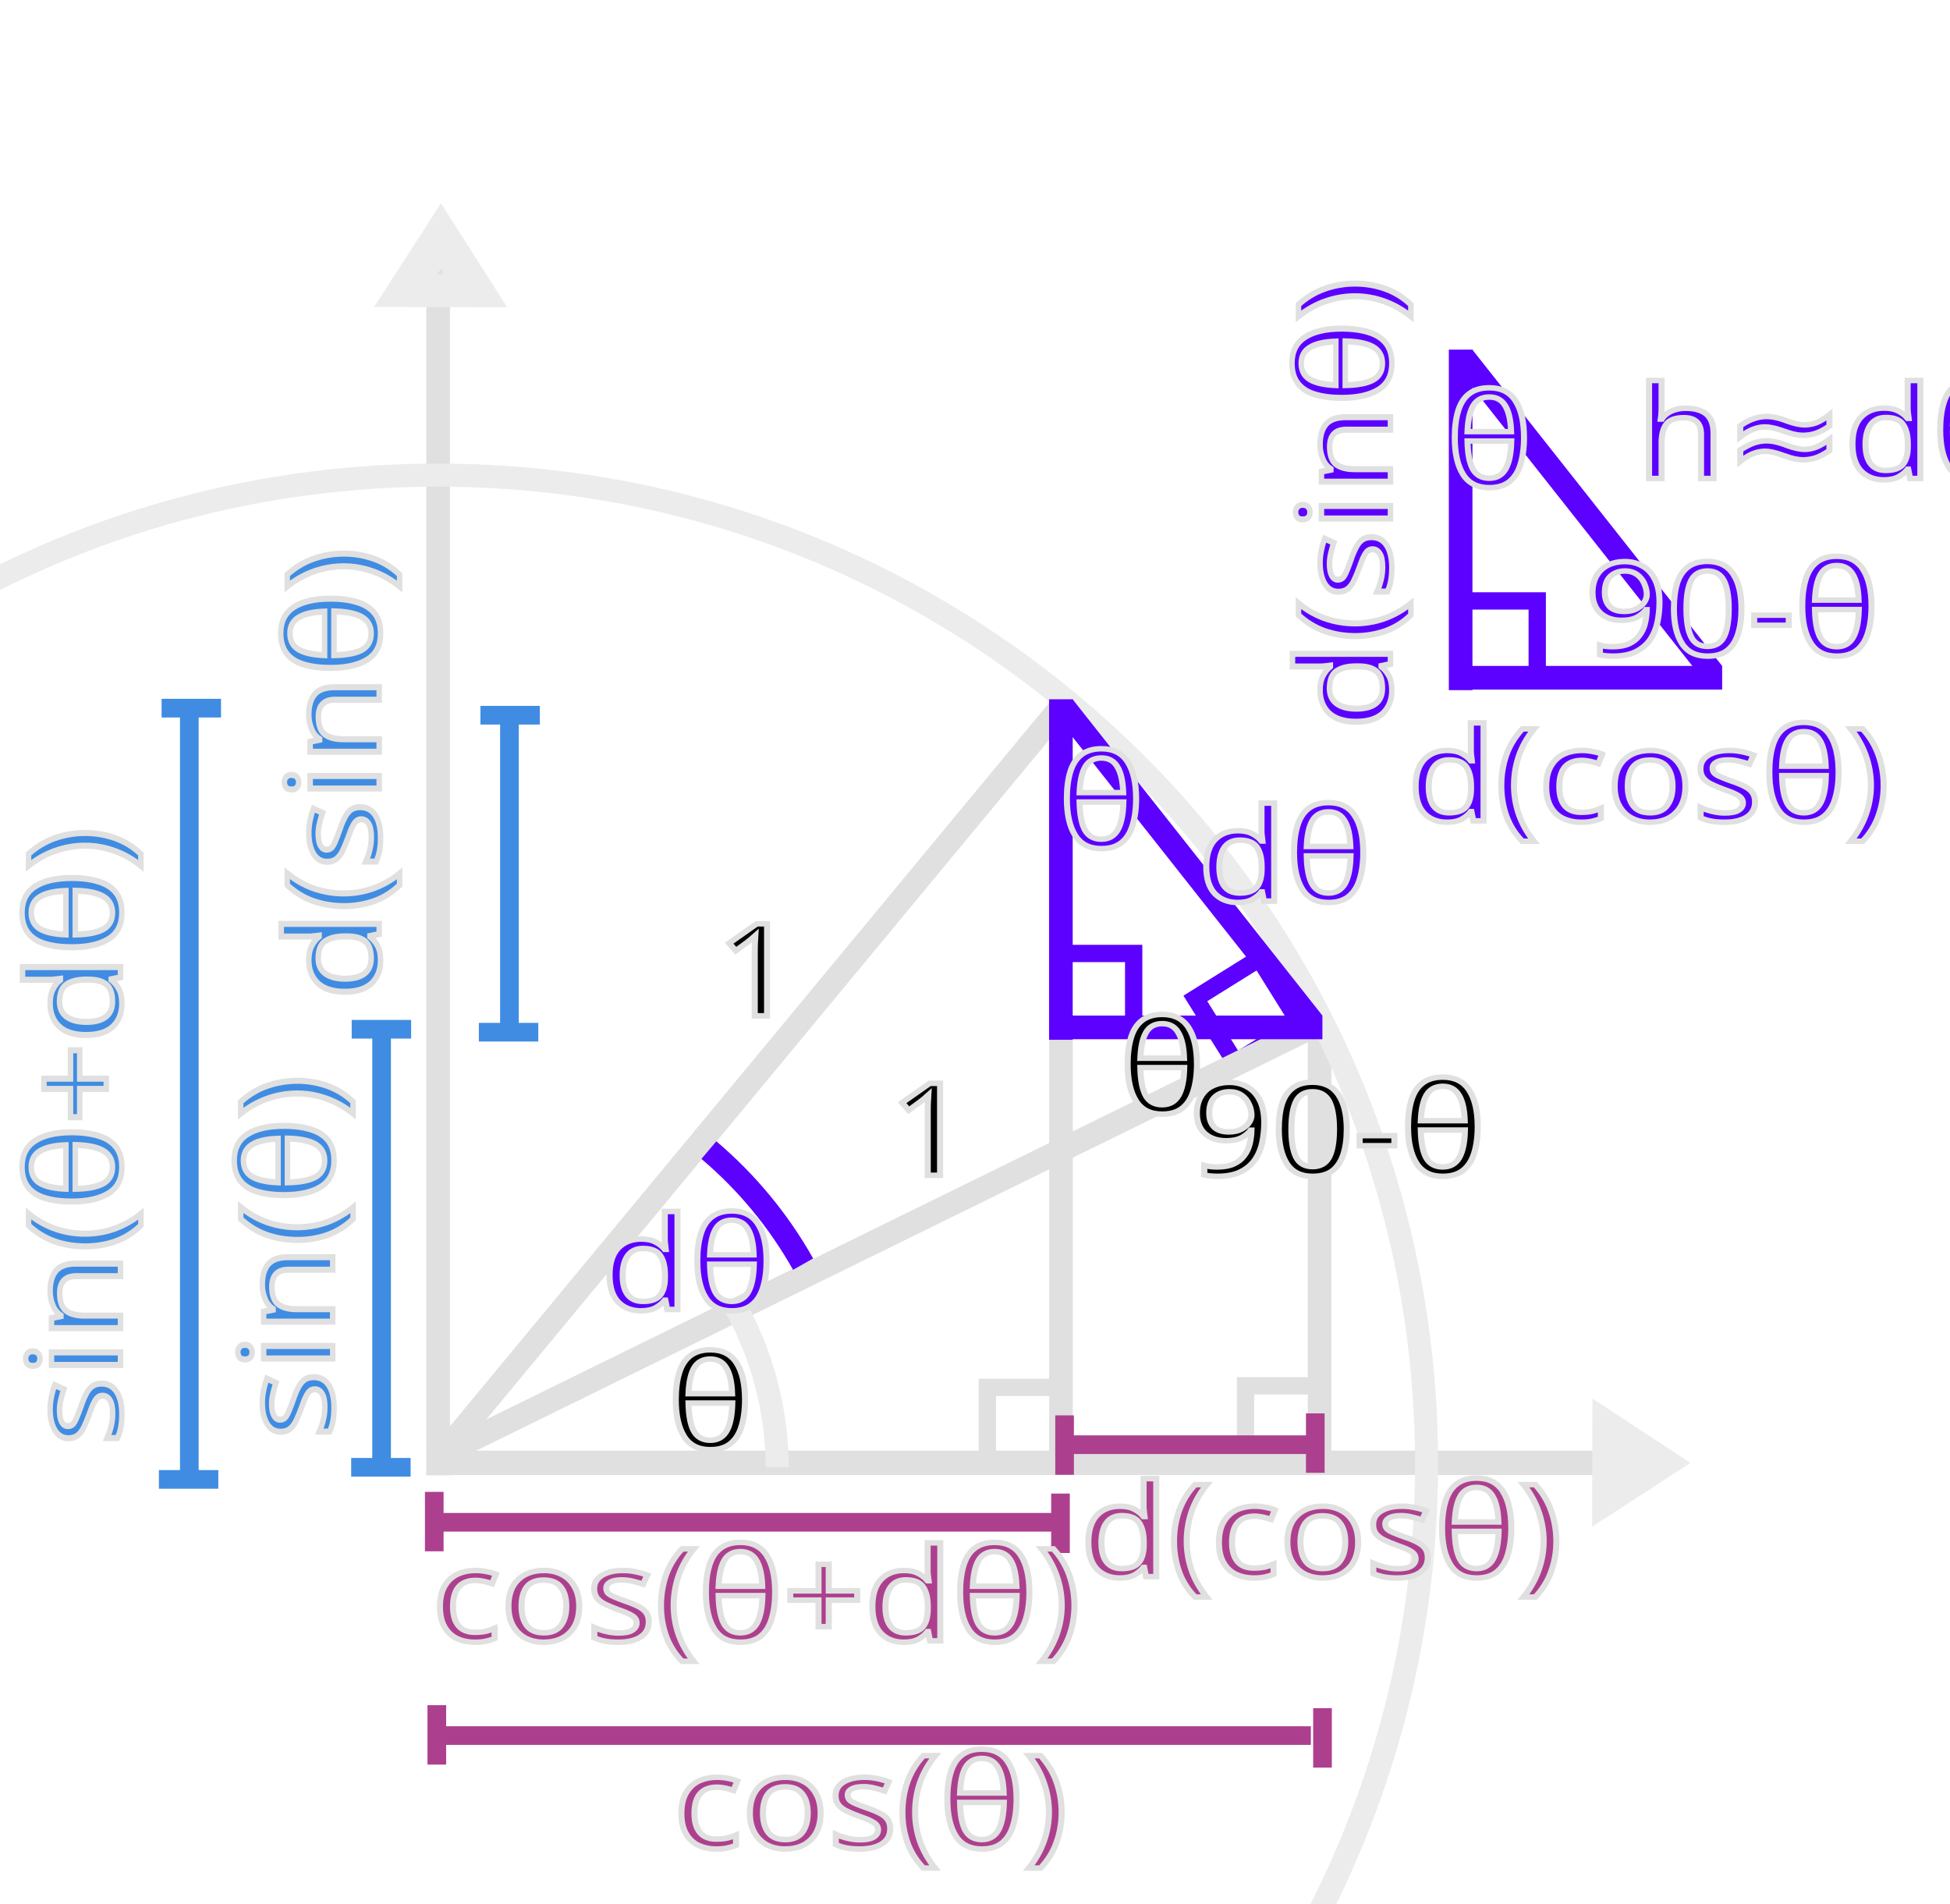
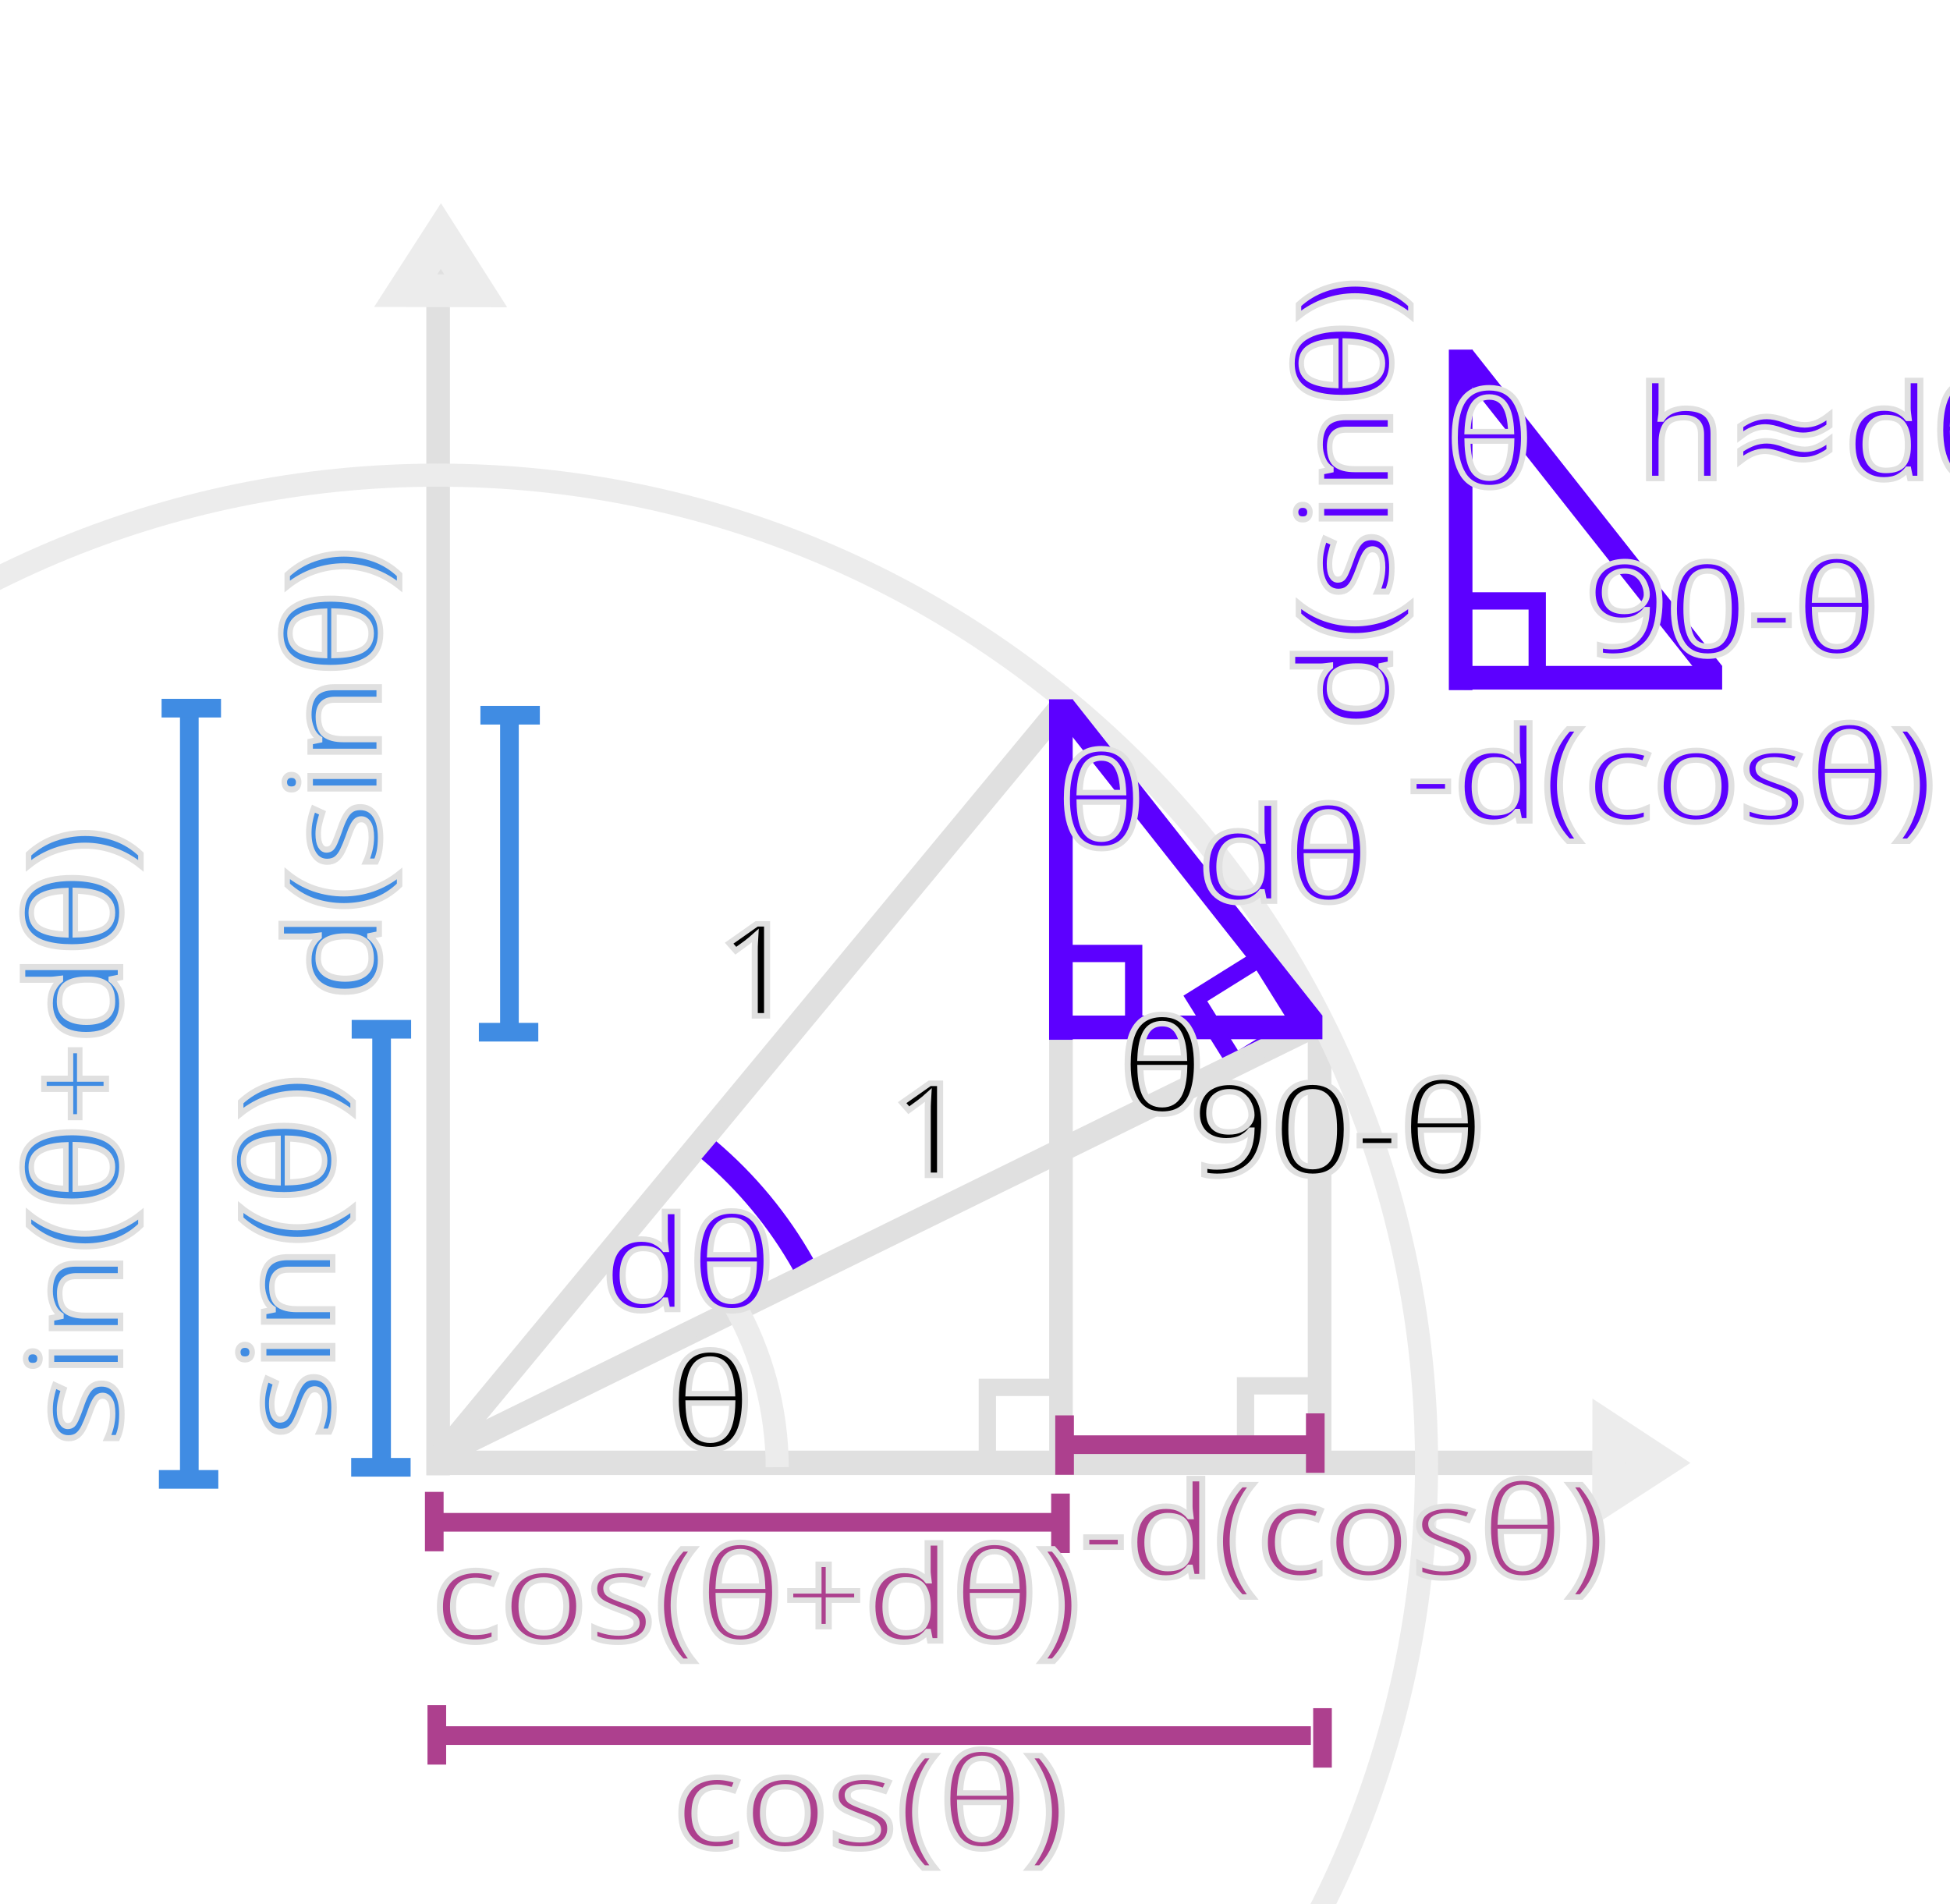
<svg xmlns="http://www.w3.org/2000/svg" width="169mm" height="165mm" viewBox="0 0 169 165" version="1.1" id="svg1">
  <defs id="defs1" />
  <g id="layer1">
    <rect style="font-variation-settings:normal;opacity:1;vector-effect:none;fill:#e0e0e0;fill-opacity:1;stroke:#e0e0e0;stroke-width:0.5;stroke-linecap:butt;stroke-linejoin:miter;stroke-miterlimit:4;stroke-dasharray:none;stroke-dashoffset:0;stroke-opacity:1;-inkscape-stroke:none;stop-color:#000000;stop-opacity:1" id="rect1" width="1.547" height="107.005" x="37.197" y="20.608" />
    <rect style="font-variation-settings:normal;fill:none;fill-opacity:1;stroke:#5c00ff;stroke-width:1.5;stroke-linecap:butt;stroke-linejoin:miter;stroke-miterlimit:4;stroke-dasharray:none;stroke-dashoffset:0;stroke-opacity:1;stop-color:#000000" id="rect2-9-3" width="6.534" height="6.544" x="91.718" y="82.633" />
    <rect style="font-variation-settings:normal;fill:none;fill-opacity:1;stroke:#5c00ff;stroke-width:1.5;stroke-linecap:butt;stroke-linejoin:miter;stroke-miterlimit:4;stroke-dasharray:none;stroke-dashoffset:0;stroke-opacity:1;stop-color:#000000" id="rect2-9-3-4" width="6.534" height="6.544" x="126.692" y="52.079" />
    <rect style="font-variation-settings:normal;fill:none;fill-opacity:1;stroke:#5c00ff;stroke-width:1.5;stroke-linecap:butt;stroke-linejoin:miter;stroke-miterlimit:4;stroke-dasharray:none;stroke-dashoffset:0;stroke-opacity:1;stop-color:#000000" id="rect2-9-3-1" width="6.534" height="6.544" x="42.123" y="128.24" transform="rotate(-31.94579)" />
    <rect style="font-variation-settings:normal;opacity:1;vector-effect:none;fill:#e0e0e0;fill-opacity:1;stroke:#e0e0e0;stroke-width:0.5;stroke-linecap:butt;stroke-linejoin:miter;stroke-miterlimit:4;stroke-dasharray:none;stroke-dashoffset:0;stroke-opacity:1;-inkscape-stroke:none;stop-color:#000000;stop-opacity:1" id="rect1-4" width="1.547" height="36.911" x="91.178" y="90.331" />
    <rect style="font-variation-settings:normal;opacity:1;vector-effect:none;fill:#e0e0e0;fill-opacity:1;stroke:#e0e0e0;stroke-width:0.5;stroke-linecap:butt;stroke-linejoin:miter;stroke-miterlimit:4;stroke-dasharray:none;stroke-dashoffset:0;stroke-opacity:1;-inkscape-stroke:none;stop-color:#000000;stop-opacity:1" id="rect1-4-8" width="1.547" height="37.465" x="113.592" y="89.718" />
    <rect style="font-variation-settings:normal;opacity:1;vector-effect:none;fill:#e0e0e0;fill-opacity:1;stroke:#e0e0e0;stroke-width:0.5;stroke-linecap:butt;stroke-linejoin:miter;stroke-miterlimit:4;stroke-dasharray:none;stroke-dashoffset:0;stroke-opacity:1;-inkscape-stroke:none;stop-color:#000000;stop-opacity:1" id="rect1-1" width="1.547" height="84.886" x="129.246" y="-62.976" transform="rotate(63.8451)" />
    <rect style="font-variation-settings:normal;opacity:1;fill:none;fill-opacity:1;stroke:#e0e0e0;stroke-width:1.5;stroke-linecap:butt;stroke-linejoin:miter;stroke-miterlimit:4;stroke-dasharray:none;stroke-dashoffset:0;stroke-opacity:1;stop-color:#000000;stop-opacity:1" id="rect2" width="6.534" height="6.544" x="107.946" y="120.104" />
    <rect style="font-variation-settings:normal;fill:none;fill-opacity:1;stroke:#e0e0e0;stroke-width:1.5;stroke-linecap:butt;stroke-linejoin:miter;stroke-miterlimit:4;stroke-dasharray:none;stroke-dashoffset:0;stroke-opacity:1;stop-color:#000000" id="rect2-9" width="6.534" height="6.544" x="85.571" y="120.238" />
    <rect style="font-variation-settings:normal;opacity:1;vector-effect:none;fill:#e0e0e0;fill-opacity:1;stroke:#e0e0e0;stroke-width:0.5;stroke-linecap:butt;stroke-linejoin:miter;stroke-miterlimit:4;stroke-dasharray:none;stroke-dashoffset:0;stroke-opacity:1;-inkscape-stroke:none;stop-color:#000000;stop-opacity:1" id="rect1-1-7" width="1.547" height="84.886" x="109.127" y="-11.811" transform="rotate(39.63075)" />
    <rect style="fill:#e0e0e0;fill-opacity:1;stroke:#e0e0e0;stroke-width:0.5;stroke-opacity:1;-inkscape-stroke:none" id="rect1-9" width="1.617" height="107.005" x="125.969" y="-144.225" transform="rotate(90)" />
    <rect style="fill:#ad408e;fill-opacity:1;stroke:#e0e0e0;stroke-width:0;stroke-dasharray:none;stroke-opacity:1" id="rect1-9-2" width="1.617" height="54.286" x="131.122" y="-91.444" transform="rotate(90)" />
    <rect style="fill:#ad408e;fill-opacity:1;stroke:#e0e0e0;stroke-width:0;stroke-dasharray:none;stroke-opacity:1" id="rect1-9-2-0" width="1.617" height="20.624" x="124.396" y="-113.438" transform="rotate(90)" />
    <rect style="fill:#ad408e;fill-opacity:1;stroke:#e0e0e0;stroke-width:0;stroke-dasharray:none;stroke-opacity:1" id="rect1-9-2-5" width="1.617" height="5.15" x="-38.445" y="-134.444" transform="scale(-1)" />
    <rect style="fill:#ad408e;fill-opacity:1;stroke:#e0e0e0;stroke-width:0;stroke-dasharray:none;stroke-opacity:1" id="rect1-9-2-5-9" width="1.617" height="5.15" x="-92.717" y="-134.591" transform="scale(-1)" />
    <rect style="fill:#ad408e;fill-opacity:1;stroke:#e0e0e0;stroke-width:0;stroke-dasharray:none;stroke-opacity:1" id="rect1-9-2-5-9-2" width="1.617" height="5.15" x="-93.072" y="-127.814" transform="scale(-1)" />
    <rect style="fill:#ad408e;fill-opacity:1;stroke:#e0e0e0;stroke-width:0;stroke-dasharray:none;stroke-opacity:1" id="rect1-9-2-5-9-7" width="1.617" height="5.15" x="-114.8" y="-127.641" transform="scale(-1)" />
    <rect style="font-variation-settings:normal;opacity:1;vector-effect:none;fill:#408ce3;fill-opacity:1;stroke:#408ce3;stroke-width:0;stroke-linecap:butt;stroke-linejoin:miter;stroke-miterlimit:4;stroke-dasharray:none;stroke-dashoffset:0;stroke-opacity:1;-inkscape-stroke:none;stop-color:#000000;stop-opacity:1" id="rect1-9-2-21" width="1.617" height="38.208" x="32.263" y="89.434" />
    <rect style="font-variation-settings:normal;opacity:1;vector-effect:none;fill:#408ce3;fill-opacity:1;stroke:#408ce3;stroke-width:0;stroke-linecap:butt;stroke-linejoin:miter;stroke-miterlimit:4;stroke-dasharray:none;stroke-dashoffset:0;stroke-opacity:1;-inkscape-stroke:none;stop-color:#000000;stop-opacity:1" id="rect1-9-2-5-5" width="1.617" height="5.15" x="126.355" y="-35.586" transform="rotate(90)" />
    <rect style="fill:#408ce3;fill-opacity:1;stroke:#408ce3;stroke-width:0;stroke-dasharray:none;stroke-opacity:1" id="rect1-9-2-5-9-6" width="1.617" height="5.15" x="88.393" y="-35.63" transform="rotate(90)" />
    <rect style="font-variation-settings:normal;vector-effect:none;fill:#408ce3;fill-opacity:1;stroke:#408ce3;stroke-width:0;stroke-linecap:butt;stroke-linejoin:miter;stroke-miterlimit:4;stroke-dasharray:none;stroke-dashoffset:0;stroke-opacity:1;-inkscape-stroke:none;stop-color:#000000" id="rect1-9-2-21-88" width="1.617" height="28.992" x="43.343" y="61.204" />
    <rect style="font-variation-settings:normal;vector-effect:none;fill:#408ce3;fill-opacity:1;stroke:#408ce3;stroke-width:0;stroke-linecap:butt;stroke-linejoin:miter;stroke-miterlimit:4;stroke-dasharray:none;stroke-dashoffset:0;stroke-opacity:1;-inkscape-stroke:none;stop-color:#000000" id="rect1-9-2-5-5-0" width="1.617" height="5.15" x="88.648" y="-46.652" transform="rotate(90)" />
    <rect style="fill:#408ce3;fill-opacity:1;stroke:#408ce3;stroke-width:0;stroke-dasharray:none;stroke-opacity:1" id="rect1-9-2-5-9-6-3" width="1.617" height="5.15" x="61.176" y="-46.786" transform="rotate(90)" />
    <rect style="font-variation-settings:normal;vector-effect:none;fill:#408ce3;fill-opacity:1;stroke:#408ce3;stroke-width:0;stroke-linecap:butt;stroke-linejoin:miter;stroke-miterlimit:4;stroke-dasharray:none;stroke-dashoffset:0;stroke-opacity:1;-inkscape-stroke:none;stop-color:#000000" id="rect1-9-2-21-8" width="1.617" height="67.282" x="15.599" y="61.41" />
    <rect style="font-variation-settings:normal;vector-effect:none;fill:#408ce3;fill-opacity:1;stroke:#408ce3;stroke-width:0;stroke-linecap:butt;stroke-linejoin:miter;stroke-miterlimit:4;stroke-dasharray:none;stroke-dashoffset:0;stroke-opacity:1;-inkscape-stroke:none;stop-color:#000000" id="rect1-9-2-5-5-3" width="1.617" height="5.15" x="127.405" y="-18.921" transform="rotate(90)" />
    <rect style="fill:#408ce3;fill-opacity:1;stroke:#408ce3;stroke-width:0;stroke-dasharray:none;stroke-opacity:1" id="rect1-9-2-5-9-6-7" width="1.617" height="5.15" x="60.564" y="-19.154" transform="rotate(90)" />
    <rect style="fill:#ad408e;fill-opacity:1;stroke:#e0e0e0;stroke-width:0;stroke-dasharray:none;stroke-opacity:1" id="rect1-9-2-2" width="1.617" height="76.228" x="149.607" y="-113.608" transform="rotate(90)" />
    <rect style="fill:#ad408e;fill-opacity:1;stroke:#e0e0e0;stroke-width:0;stroke-dasharray:none;stroke-opacity:1" id="rect1-9-2-5-2" width="1.617" height="5.15" x="-38.666" y="-152.93" transform="scale(-1)" />
    <rect style="fill:#ad408e;fill-opacity:1;stroke:#e0e0e0;stroke-width:0;stroke-dasharray:none;stroke-opacity:1" id="rect1-9-2-5-9-1" width="1.617" height="5.15" x="-115.425" y="-153.191" transform="scale(-1)" />
    <circle style="fill:none;fill-opacity:1;stroke:#ececec;stroke-width:2;stroke-dasharray:none" id="path1" cx="37.943" cy="126.87" r="85.691" />
    <path style="fill:none;fill-opacity:1;stroke:#ececec;stroke-width:2;stroke-dasharray:none" id="path1-0" d="m 63.582,112.964 a 29.035,29.035 0 0 1 3.779,14.192" />
    <path style="fill:none;fill-opacity:1;stroke:#5c00ff;stroke-width:2;stroke-dasharray:none;stroke-opacity:1" id="path1-0-7" d="m 61.435,99.674 a 36.262,36.262 0 0 1 8.167,9.884" />
    <path style="fill:none;fill-opacity:1;stroke:#ececec;stroke-width:9.033;stroke-dasharray:none" id="path2" d="M 54.326,15.184 62.628,-0.029 71.652,14.767 Z" transform="matrix(0.349642,0.00844929,-0.00937179,0.3152258,16.31021,19.93975)" />
    <rect style="font-variation-settings:normal;vector-effect:none;fill:#5c00ff;fill-opacity:1;stroke:#5c00ff;stroke-width:0.5;stroke-linecap:butt;stroke-linejoin:miter;stroke-miterlimit:4;stroke-dasharray:none;stroke-dashoffset:0;stroke-opacity:1;-inkscape-stroke:none;stop-color:#000000" id="rect1-4-1" width="1.547" height="29.01" x="91.17" y="60.853" />
    <rect style="font-variation-settings:normal;opacity:1;vector-effect:none;fill:#5c00ff;fill-opacity:1;stroke:#5c00ff;stroke-width:0.5;stroke-linecap:butt;stroke-linejoin:miter;stroke-miterlimit:4;stroke-dasharray:none;stroke-dashoffset:0;stroke-opacity:1;-inkscape-stroke:none;stop-color:#000000;stop-opacity:1" id="rect1-4-8-9" width="1.547" height="21.861" x="88.267" y="-114.359" transform="rotate(90)" />
    <rect style="font-variation-settings:normal;vector-effect:none;fill:#5c00ff;fill-opacity:1;stroke:#5c00ff;stroke-width:0.5;stroke-linecap:butt;stroke-linejoin:miter;stroke-miterlimit:4;stroke-dasharray:none;stroke-dashoffset:0;stroke-opacity:1;-inkscape-stroke:none;stop-color:#000000" id="rect1-4-8-9-3" width="1.529" height="34.441" x="-35.145" y="-139.795" transform="matrix(-0.7857617,0.6185293,-0.6197574,-0.7847935,0,0)" />
    <rect style="font-variation-settings:normal;vector-effect:none;fill:#5c00ff;fill-opacity:1;stroke:#5c00ff;stroke-width:0.5;stroke-linecap:butt;stroke-linejoin:miter;stroke-miterlimit:4;stroke-dasharray:none;stroke-dashoffset:0;stroke-opacity:1;-inkscape-stroke:none;stop-color:#000000" id="rect1-4-1-5" width="1.547" height="29.01" x="125.816" y="30.551" />
    <rect style="font-variation-settings:normal;vector-effect:none;fill:#5c00ff;fill-opacity:1;stroke:#5c00ff;stroke-width:0.5;stroke-linecap:butt;stroke-linejoin:miter;stroke-miterlimit:4;stroke-dasharray:none;stroke-dashoffset:0;stroke-opacity:1;-inkscape-stroke:none;stop-color:#000000" id="rect1-4-8-9-4" width="1.547" height="21.861" x="57.964" y="-149.004" transform="rotate(90)" />
    <rect style="font-variation-settings:normal;vector-effect:none;fill:#5c00ff;fill-opacity:1;stroke:#5c00ff;stroke-width:0.5;stroke-linecap:butt;stroke-linejoin:miter;stroke-miterlimit:4;stroke-dasharray:none;stroke-dashoffset:0;stroke-opacity:1;-inkscape-stroke:none;stop-color:#000000" id="rect1-4-8-9-3-2" width="1.529" height="34.441" x="-81.114" y="-137.413" transform="matrix(-0.7857617,0.6185293,-0.6197574,-0.7847935,0,0)" />
    <path style="font-variation-settings:normal;opacity:1;vector-effect:none;fill:none;fill-opacity:1;stroke:#ececec;stroke-width:9.904;stroke-linecap:butt;stroke-linejoin:miter;stroke-miterlimit:4;stroke-dasharray:none;stroke-dashoffset:0;stroke-opacity:1;-inkscape-stroke:none;stop-color:#000000;stop-opacity:1" id="path2-2" d="M 54.326,15.184 62.628,-0.029 71.652,14.767 Z" transform="matrix(-0.00763403,0.3219094,-0.28481,-0.00862844,144.1551,106.6175)" />
    <text xml:space="preserve" style="font-size:11.75px;line-height:normal;font-family:sans-serif;font-variation-settings:normal;text-decoration-color:#000000;white-space:pre;opacity:1;vector-effect:none;fill:#ad408e;fill-opacity:1;stroke:#e0e0e0;stroke-width:0.5;stroke-linecap:butt;stroke-linejoin:miter;stroke-miterlimit:4;stroke-dasharray:none;stroke-dashoffset:0;stroke-opacity:1;-inkscape-stroke:none" x="35.589" y="149.657" id="text2" transform="scale(1.052379,0.950228)">
      <tspan id="tspan2" style="fill:#ad408e;fill-opacity:1;stroke:#e0e0e0;stroke-width:0.5;stroke-opacity:1" x="35.589" y="149.657">cos(θ+dθ)</tspan>
    </text>
    <text xml:space="preserve" style="font-style:normal;font-variant:normal;font-weight:normal;font-stretch:normal;font-size:11.75px;line-height:normal;font-family:sans-serif;font-variant-ligatures:normal;font-variant-position:normal;font-variant-caps:normal;font-variant-numeric:normal;font-variant-alternates:normal;font-variant-east-asian:normal;font-feature-settings:normal;font-variation-settings:normal;text-indent:0;text-align:start;text-decoration-line:none;text-decoration-style:solid;text-decoration-color:#000000;letter-spacing:normal;word-spacing:normal;text-transform:none;writing-mode:lr-tb;direction:ltr;text-orientation:mixed;dominant-baseline:auto;baseline-shift:baseline;white-space:pre;opacity:1;vector-effect:none;fill:#000000;fill-opacity:1;stroke:#e0e0e0;stroke-width:0.5;stroke-linecap:butt;stroke-linejoin:miter;stroke-miterlimit:4;stroke-dasharray:none;stroke-dashoffset:0;stroke-opacity:1;-inkscape-stroke:none;stop-color:#000000;stop-opacity:1" x="55.011" y="132.09" id="text2-65" transform="scale(1.052379,0.950228)">
      <tspan id="tspan2-6" style="font-style:normal;font-variant:normal;font-weight:normal;font-stretch:normal;font-size:11.75px;line-height:normal;font-family:sans-serif;font-variant-ligatures:normal;font-variant-position:normal;font-variant-caps:normal;font-variant-numeric:normal;font-variant-alternates:normal;font-variant-east-asian:normal;font-feature-settings:normal;font-variation-settings:normal;text-indent:0;text-align:start;text-decoration-line:none;text-decoration-style:solid;text-decoration-color:#000000;letter-spacing:normal;word-spacing:normal;text-transform:none;writing-mode:lr-tb;direction:ltr;text-orientation:mixed;dominant-baseline:auto;baseline-shift:baseline;white-space:pre;vector-effect:none;fill:#000000;fill-opacity:1;stroke:#e0e0e0;stroke-width:0.5;stroke-linecap:butt;stroke-linejoin:miter;stroke-miterlimit:4;stroke-dasharray:none;stroke-dashoffset:0;stroke-opacity:1;-inkscape-stroke:none;stop-color:#000000;stop-opacity:1" x="55.011" y="132.09">θ</tspan>
    </text>
    <text xml:space="preserve" style="font-style:normal;font-variant:normal;font-weight:normal;font-stretch:normal;font-size:11.75px;line-height:normal;font-family:sans-serif;font-variant-ligatures:normal;font-variant-position:normal;font-variant-caps:normal;font-variant-numeric:normal;font-variant-alternates:normal;font-variant-east-asian:normal;font-feature-settings:normal;font-variation-settings:normal;text-indent:0;text-align:start;text-decoration-line:none;text-decoration-style:solid;text-decoration-color:#000000;letter-spacing:normal;word-spacing:normal;text-transform:none;writing-mode:lr-tb;direction:ltr;text-orientation:mixed;dominant-baseline:auto;baseline-shift:baseline;white-space:pre;opacity:1;vector-effect:none;fill:#000000;fill-opacity:1;stroke:#e0e0e0;stroke-width:0.5;stroke-linecap:butt;stroke-linejoin:miter;stroke-miterlimit:4;stroke-dasharray:none;stroke-dashoffset:0;stroke-opacity:1;-inkscape-stroke:none;stop-color:#000000;stop-opacity:1" x="92.093" y="101.635" id="text2-65-89" transform="scale(1.053845,0.9489057)">
      <tspan id="tspan2-6-6" style="font-style:normal;font-variant:normal;font-weight:normal;font-stretch:normal;font-size:11.75px;line-height:normal;font-family:sans-serif;font-variant-ligatures:normal;font-variant-position:normal;font-variant-caps:normal;font-variant-numeric:normal;font-variant-alternates:normal;font-variant-east-asian:normal;font-feature-settings:normal;font-variation-settings:normal;text-indent:0;text-align:start;text-decoration-line:none;text-decoration-style:solid;text-decoration-color:#000000;letter-spacing:normal;word-spacing:normal;text-transform:none;writing-mode:lr-tb;direction:ltr;text-orientation:mixed;dominant-baseline:auto;baseline-shift:baseline;white-space:pre;vector-effect:none;fill:#000000;fill-opacity:1;stroke:#e0e0e0;stroke-width:0.5;stroke-linecap:butt;stroke-linejoin:miter;stroke-miterlimit:4;stroke-dasharray:none;stroke-dashoffset:0;stroke-opacity:1;-inkscape-stroke:none;stop-color:#000000;stop-opacity:1" x="92.093" y="101.635">θ</tspan>
    </text>
    <text xml:space="preserve" style="font-style:normal;font-variant:normal;font-weight:normal;font-stretch:normal;font-size:11.75px;line-height:normal;font-family:sans-serif;font-variant-ligatures:normal;font-variant-position:normal;font-variant-caps:normal;font-variant-numeric:normal;font-variant-alternates:normal;font-variant-east-asian:normal;font-feature-settings:normal;font-variation-settings:normal;text-indent:0;text-align:start;text-decoration-line:none;text-decoration-style:solid;text-decoration-color:#000000;letter-spacing:normal;word-spacing:normal;text-transform:none;writing-mode:lr-tb;direction:ltr;text-orientation:mixed;dominant-baseline:auto;baseline-shift:baseline;white-space:pre;opacity:1;vector-effect:none;fill:#000000;fill-opacity:1;stroke:#e0e0e0;stroke-width:0.5;stroke-linecap:butt;stroke-linejoin:miter;stroke-miterlimit:4;stroke-dasharray:none;stroke-dashoffset:0;stroke-opacity:1;-inkscape-stroke:none;stop-color:#000000;stop-opacity:1" x="97.313" y="107.879" id="text2-65-89-0" transform="scale(1.05945,0.9438857)">
      <tspan id="tspan2-6-6-9" style="font-style:normal;font-variant:normal;font-weight:normal;font-stretch:normal;font-size:11.75px;line-height:normal;font-family:sans-serif;font-variant-ligatures:normal;font-variant-position:normal;font-variant-caps:normal;font-variant-numeric:normal;font-variant-alternates:normal;font-variant-east-asian:normal;font-feature-settings:normal;font-variation-settings:normal;text-indent:0;text-align:start;text-decoration-line:none;text-decoration-style:solid;text-decoration-color:#000000;letter-spacing:normal;word-spacing:normal;text-transform:none;writing-mode:lr-tb;direction:ltr;text-orientation:mixed;dominant-baseline:auto;baseline-shift:baseline;white-space:pre;vector-effect:none;fill:#000000;fill-opacity:1;stroke:#e0e0e0;stroke-width:0.5;stroke-linecap:butt;stroke-linejoin:miter;stroke-miterlimit:4;stroke-dasharray:none;stroke-dashoffset:0;stroke-opacity:1;-inkscape-stroke:none;stop-color:#000000;stop-opacity:1" x="97.313" y="107.879">90-θ</tspan>
    </text>
    <text xml:space="preserve" style="font-size:11.75px;line-height:normal;font-family:sans-serif;font-variation-settings:normal;text-decoration-color:#000000;white-space:pre;fill:#5c00ff;fill-opacity:1;stroke:#e0e0e0;stroke-width:0.5;stroke-linecap:butt;stroke-linejoin:miter;stroke-miterlimit:4;stroke-dasharray:none;stroke-dashoffset:0;stroke-opacity:1" x="49.558" y="119.431" id="text2-65-1" transform="scale(1.052379,0.950228)">
      <tspan id="tspan2-6-34" style="fill:#5c00ff;fill-opacity:1;stroke:#e0e0e0;stroke-width:0.5;stroke-dasharray:none;stroke-opacity:1" x="49.558" y="119.431">dθ</tspan>
    </text>
    <text xml:space="preserve" style="font-size:11.75px;line-height:normal;font-family:sans-serif;font-variation-settings:normal;text-decoration-color:#000000;white-space:pre;fill:#5c00ff;fill-opacity:1;stroke:#e0e0e0;stroke-width:0.5;stroke-linecap:butt;stroke-linejoin:miter;stroke-miterlimit:4;stroke-dasharray:none;stroke-dashoffset:0;stroke-opacity:1" x="98.7" y="82.184" id="text2-65-1-2" transform="scale(1.052379,0.950228)">
      <tspan id="tspan2-6-34-0" style="fill:#5c00ff;fill-opacity:1;stroke:#e0e0e0;stroke-width:0.5;stroke-dasharray:none;stroke-opacity:1" x="98.7" y="82.184">dθ</tspan>
    </text>
    <text xml:space="preserve" style="font-size:11.75px;line-height:normal;font-family:sans-serif;font-variation-settings:normal;text-decoration-color:#000000;white-space:pre;fill:#5c00ff;fill-opacity:1;stroke:#e0e0e0;stroke-width:0.5;stroke-linecap:butt;stroke-linejoin:miter;stroke-miterlimit:4;stroke-dasharray:none;stroke-dashoffset:0;stroke-opacity:1" x="87.219" y="77.275" id="text2-65-8" transform="scale(1.052379,0.950228)">
      <tspan id="tspan2-6-3" style="fill:#5c00ff;fill-opacity:1;stroke:#e0e0e0;stroke-width:0.5;stroke-dasharray:none;stroke-opacity:1" x="87.219" y="77.275">θ</tspan>
    </text>
    <text xml:space="preserve" style="font-size:11.75px;line-height:normal;font-family:sans-serif;font-variation-settings:normal;text-decoration-color:#000000;white-space:pre;fill:#5c00ff;fill-opacity:1;stroke:#e0e0e0;stroke-width:0.5;stroke-linecap:butt;stroke-linejoin:miter;stroke-miterlimit:4;stroke-dasharray:none;stroke-dashoffset:0;stroke-opacity:1" x="119.163" y="44.352" id="text2-65-8-4" transform="scale(1.052379,0.950228)">
      <tspan id="tspan2-6-3-5" style="fill:#5c00ff;fill-opacity:1;stroke:#e0e0e0;stroke-width:0.5;stroke-dasharray:none;stroke-opacity:1" x="119.163" y="44.352">θ</tspan>
    </text>
    <text xml:space="preserve" style="font-size:11.75px;line-height:normal;font-family:sans-serif;font-variation-settings:normal;text-decoration-color:#000000;white-space:pre;fill:#5c00ff;fill-opacity:1;stroke:#e0e0e0;stroke-width:0.5;stroke-linecap:butt;stroke-linejoin:miter;stroke-miterlimit:4;stroke-dasharray:none;stroke-dashoffset:0;stroke-opacity:1" x="134.804" y="43.64" id="text2-65-8-4-3" transform="scale(1.052379,0.950228)">
      <tspan id="tspan2-6-3-5-3" style="fill:#5c00ff;fill-opacity:1;stroke:#e0e0e0;stroke-width:0.5;stroke-dasharray:none;stroke-opacity:1" x="134.804" y="43.64">h≈dθ</tspan>
    </text>
    <text xml:space="preserve" style="font-size:11.75px;line-height:normal;font-family:sans-serif;font-variation-settings:normal;text-decoration-color:#000000;white-space:pre;fill:#5c00ff;fill-opacity:1;stroke:#e0e0e0;stroke-width:0.5;stroke-linecap:butt;stroke-linejoin:miter;stroke-miterlimit:4;stroke-dasharray:none;stroke-dashoffset:0;stroke-opacity:1" x="130.556" y="59.72" id="text2-65-8-4-5" transform="scale(1.052379,0.950228)">
      <tspan id="tspan2-6-3-5-1" style="fill:#5c00ff;fill-opacity:1;stroke:#e0e0e0;stroke-width:0.5;stroke-dasharray:none;stroke-opacity:1" x="130.556" y="59.72">90-θ</tspan>
    </text>
    <text xml:space="preserve" style="font-style:normal;font-variant:normal;font-weight:normal;font-stretch:normal;font-size:11.75px;line-height:normal;font-family:sans-serif;font-variant-ligatures:normal;font-variant-position:normal;font-variant-caps:normal;font-variant-numeric:normal;font-variant-alternates:normal;font-variant-east-asian:normal;font-feature-settings:normal;font-variation-settings:normal;text-indent:0;text-align:start;text-decoration-line:none;text-decoration-style:solid;text-decoration-color:#000000;letter-spacing:normal;word-spacing:normal;text-transform:none;writing-mode:lr-tb;direction:ltr;text-orientation:mixed;dominant-baseline:auto;baseline-shift:baseline;white-space:pre;opacity:1;vector-effect:none;fill:#000000;fill-opacity:1;stroke:#e0e0e0;stroke-width:0.5;stroke-linecap:butt;stroke-linejoin:miter;stroke-miterlimit:4;stroke-dasharray:none;stroke-dashoffset:0;stroke-opacity:1;-inkscape-stroke:none;stop-color:#000000;stop-opacity:1" x="58.999" y="92.648" id="text2-65-8-2" transform="scale(1.052379,0.950228)">
      <tspan id="tspan2-6-3-4" style="font-style:normal;font-variant:normal;font-weight:normal;font-stretch:normal;font-size:11.75px;line-height:normal;font-family:sans-serif;font-variant-ligatures:normal;font-variant-position:normal;font-variant-caps:normal;font-variant-numeric:normal;font-variant-alternates:normal;font-variant-east-asian:normal;font-feature-settings:normal;font-variation-settings:normal;text-indent:0;text-align:start;text-decoration-line:none;text-decoration-style:solid;text-decoration-color:#000000;letter-spacing:normal;word-spacing:normal;text-transform:none;writing-mode:lr-tb;direction:ltr;text-orientation:mixed;dominant-baseline:auto;baseline-shift:baseline;white-space:pre;vector-effect:none;fill:#000000;fill-opacity:1;stroke:#e0e0e0;stroke-width:0.5;stroke-linecap:butt;stroke-linejoin:miter;stroke-miterlimit:4;stroke-dasharray:none;stroke-dashoffset:0;stroke-opacity:1;-inkscape-stroke:none;stop-color:#000000;stop-opacity:1" x="58.999" y="92.648">1</tspan>
    </text>
    <text xml:space="preserve" style="font-style:normal;font-variant:normal;font-weight:normal;font-stretch:normal;font-size:11.75px;line-height:normal;font-family:sans-serif;font-variant-ligatures:normal;font-variant-position:normal;font-variant-caps:normal;font-variant-numeric:normal;font-variant-alternates:normal;font-variant-east-asian:normal;font-feature-settings:normal;font-variation-settings:normal;text-indent:0;text-align:start;text-decoration-line:none;text-decoration-style:solid;text-decoration-color:#000000;letter-spacing:normal;word-spacing:normal;text-transform:none;writing-mode:lr-tb;direction:ltr;text-orientation:mixed;dominant-baseline:auto;baseline-shift:baseline;white-space:pre;opacity:1;vector-effect:none;fill:#000000;fill-opacity:1;stroke:#e0e0e0;stroke-width:0.5;stroke-linecap:butt;stroke-linejoin:miter;stroke-miterlimit:4;stroke-dasharray:none;stroke-dashoffset:0;stroke-opacity:1;-inkscape-stroke:none;stop-color:#000000;stop-opacity:1" x="73.248" y="107.195" id="text2-65-8-2-7" transform="scale(1.052379,0.950228)">
      <tspan id="tspan2-6-3-4-3" style="font-style:normal;font-variant:normal;font-weight:normal;font-stretch:normal;font-size:11.75px;line-height:normal;font-family:sans-serif;font-variant-ligatures:normal;font-variant-position:normal;font-variant-caps:normal;font-variant-numeric:normal;font-variant-alternates:normal;font-variant-east-asian:normal;font-feature-settings:normal;font-variation-settings:normal;text-indent:0;text-align:start;text-decoration-line:none;text-decoration-style:solid;text-decoration-color:#000000;letter-spacing:normal;word-spacing:normal;text-transform:none;writing-mode:lr-tb;direction:ltr;text-orientation:mixed;dominant-baseline:auto;baseline-shift:baseline;white-space:pre;vector-effect:none;fill:#000000;fill-opacity:1;stroke:#e0e0e0;stroke-width:0.5;stroke-linecap:butt;stroke-linejoin:miter;stroke-miterlimit:4;stroke-dasharray:none;stroke-dashoffset:0;stroke-opacity:1;-inkscape-stroke:none;stop-color:#000000;stop-opacity:1" x="73.248" y="107.195">1</tspan>
    </text>
    <text xml:space="preserve" style="font-size:11.75px;line-height:normal;font-family:sans-serif;font-variation-settings:normal;text-decoration-color:#000000;white-space:pre;vector-effect:none;fill:#ad408e;fill-opacity:1;stroke:#e0e0e0;stroke-width:0.5;stroke-linecap:butt;stroke-linejoin:miter;stroke-miterlimit:4;stroke-dasharray:none;stroke-dashoffset:0;stroke-opacity:1;-inkscape-stroke:none" x="88.987" y="143.793" id="text2-1" transform="scale(1.052379,0.950228)">
-       <tspan id="tspan2-19" style="fill:#ad408e;fill-opacity:1;stroke:#e0e0e0;stroke-width:0.5;stroke-opacity:1" x="88.987" y="143.793">d(cosθ)</tspan>
+       <tspan id="tspan2-19" style="fill:#ad408e;fill-opacity:1;stroke:#e0e0e0;stroke-width:0.5;stroke-opacity:1" x="88.987" y="143.793">-d(cosθ)</tspan>
    </text>
    <text xml:space="preserve" style="font-size:11.75px;line-height:normal;font-family:sans-serif;font-variation-settings:normal;text-decoration-color:#000000;white-space:pre;vector-effect:none;fill:#5c00ff;fill-opacity:1;stroke:#e0e0e0;stroke-width:0.5;stroke-linecap:butt;stroke-linejoin:miter;stroke-miterlimit:4;stroke-dasharray:none;stroke-dashoffset:0;stroke-opacity:1;-inkscape-stroke:none" x="115.943" y="74.865" id="text2-1-0" transform="scale(1.052379,0.950228)">
-       <tspan id="tspan2-19-1" style="fill:#5c00ff;fill-opacity:1;stroke:#e0e0e0;stroke-width:0.5;stroke-opacity:1" x="115.943" y="74.865">d(cosθ)</tspan>
+       <tspan id="tspan2-19-1" style="fill:#5c00ff;fill-opacity:1;stroke:#e0e0e0;stroke-width:0.5;stroke-opacity:1" x="115.943" y="74.865">-d(cosθ)</tspan>
    </text>
    <text xml:space="preserve" style="font-size:11.75px;line-height:normal;font-family:sans-serif;font-variation-settings:normal;text-decoration-color:#000000;white-space:pre;vector-effect:none;fill:#408ce3;fill-opacity:1;stroke:#e0e0e0;stroke-width:0.5;stroke-linecap:butt;stroke-linejoin:miter;stroke-miterlimit:4;stroke-dasharray:none;stroke-dashoffset:0;stroke-opacity:1;-inkscape-stroke:none" x="-118.505" y="30.34" id="text2-9" transform="matrix(0,-1.052379,0.950228,0,0,0)">
      <tspan id="tspan2-5" style="fill:#408ce3;fill-opacity:1;stroke:#e0e0e0;stroke-width:0.5;stroke-opacity:1" x="-118.505" y="30.34">sin(θ)</tspan>
    </text>
    <text xml:space="preserve" style="font-size:11.75px;line-height:normal;font-family:sans-serif;font-variation-settings:normal;text-decoration-color:#000000;white-space:pre;vector-effect:none;fill:#408ce3;fill-opacity:1;stroke:#e0e0e0;stroke-width:0.5;stroke-linecap:butt;stroke-linejoin:miter;stroke-miterlimit:4;stroke-dasharray:none;stroke-dashoffset:0;stroke-opacity:1;-inkscape-stroke:none" x="-82.316" y="34.584" id="text2-9-7" transform="matrix(0,-1.052379,0.950228,0,0,0)">
      <tspan id="tspan2-5-6" style="fill:#408ce3;fill-opacity:1;stroke:#e0e0e0;stroke-width:0.5;stroke-opacity:1" x="-82.316" y="34.584">d(sinθ)</tspan>
    </text>
    <text xml:space="preserve" style="font-size:11.75px;line-height:normal;font-family:sans-serif;font-variation-settings:normal;text-decoration-color:#000000;white-space:pre;vector-effect:none;fill:#5c00ff;fill-opacity:1;stroke:#e0e0e0;stroke-width:0.5;stroke-linecap:butt;stroke-linejoin:miter;stroke-miterlimit:4;stroke-dasharray:none;stroke-dashoffset:0;stroke-opacity:1;-inkscape-stroke:none" x="-60.079" y="126.821" id="text2-9-7-1" transform="matrix(0,-1.052379,0.950228,0,0,0)">
      <tspan id="tspan2-5-6-2" style="fill:#5c00ff;fill-opacity:1;stroke:#e0e0e0;stroke-width:0.5;stroke-opacity:1" x="-60.079" y="126.821">d(sinθ)</tspan>
    </text>
    <text xml:space="preserve" style="font-size:11.75px;line-height:normal;font-family:sans-serif;font-variation-settings:normal;text-decoration-color:#000000;white-space:pre;vector-effect:none;fill:#408ce3;fill-opacity:1;stroke:#e0e0e0;stroke-width:0.5;stroke-linecap:butt;stroke-linejoin:miter;stroke-miterlimit:4;stroke-dasharray:none;stroke-dashoffset:0;stroke-opacity:1;-inkscape-stroke:none" x="-119.036" y="10.992" id="text2-9-0" transform="matrix(0,-1.052379,0.950228,0,0,0)">
      <tspan id="tspan2-5-5" style="fill:#408ce3;fill-opacity:1;stroke:#e0e0e0;stroke-width:0.5;stroke-opacity:1" x="-119.036" y="10.992">sin(θ+dθ)</tspan>
    </text>
    <text xml:space="preserve" style="font-size:11.75px;line-height:normal;font-family:sans-serif;font-variation-settings:normal;text-decoration-color:#000000;white-space:pre;vector-effect:none;fill:#ad408e;fill-opacity:1;stroke:#e0e0e0;stroke-width:0.5;stroke-linecap:butt;stroke-linejoin:miter;stroke-miterlimit:4;stroke-dasharray:none;stroke-dashoffset:0;stroke-opacity:1;-inkscape-stroke:none" x="55.473" y="168.512" id="text2-6" transform="scale(1.052379,0.950228)">
      <tspan id="tspan2-4" style="fill:#ad408e;fill-opacity:1;stroke:#e0e0e0;stroke-width:0.5;stroke-opacity:1" x="55.473" y="168.512">cos(θ)</tspan>
    </text>
  </g>
</svg>
